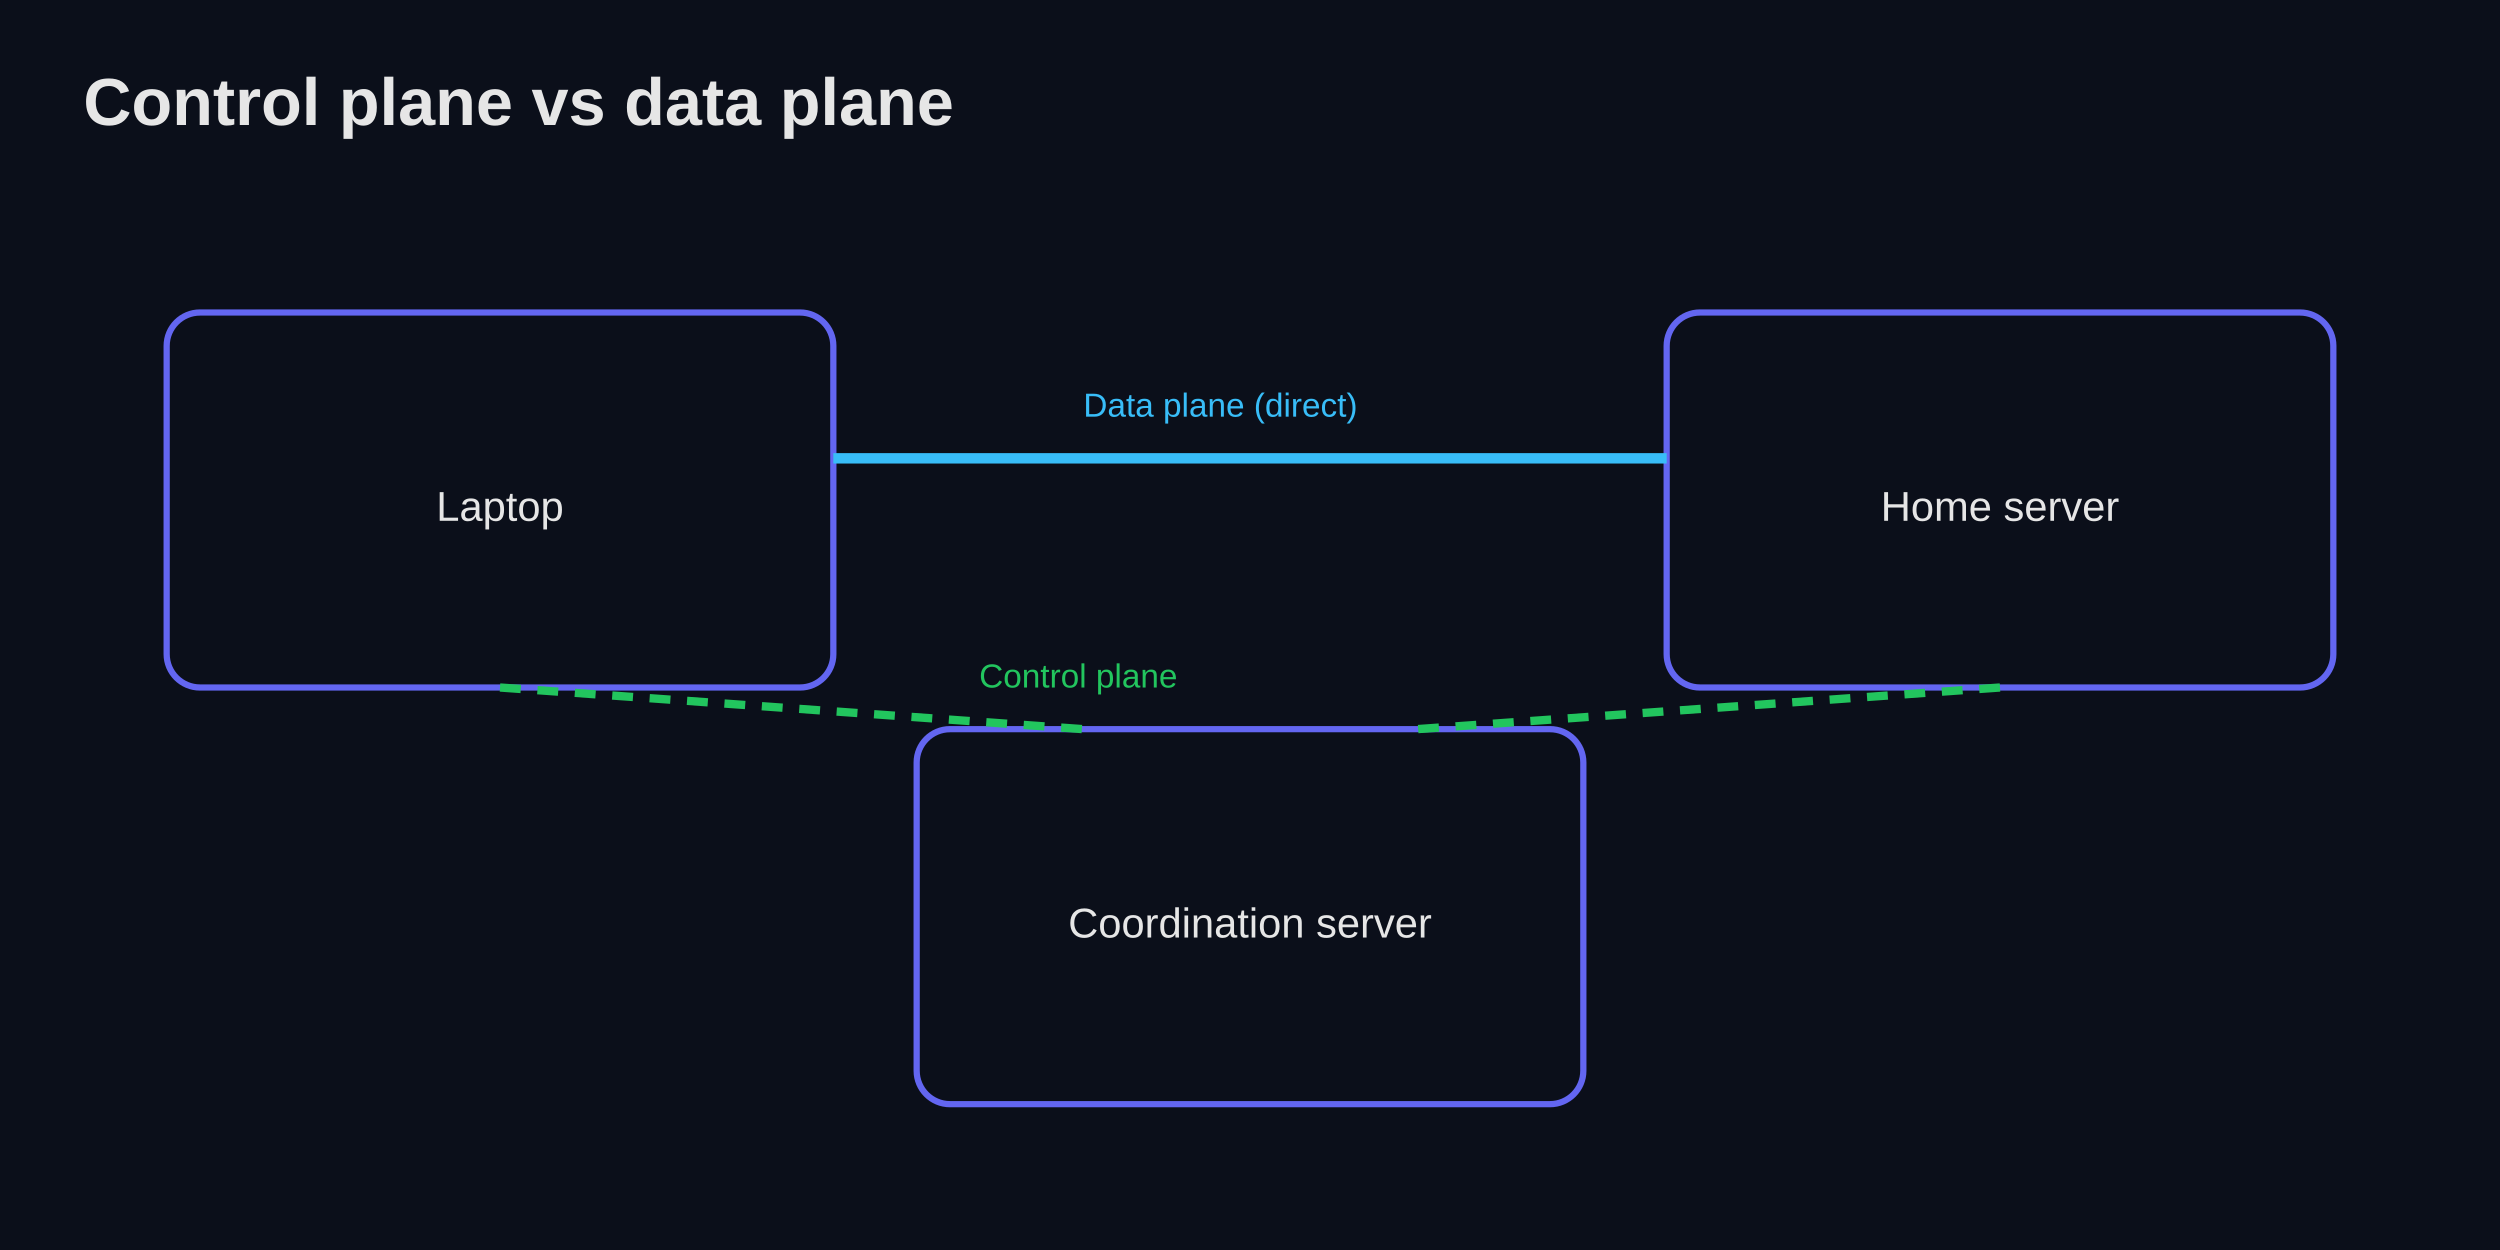
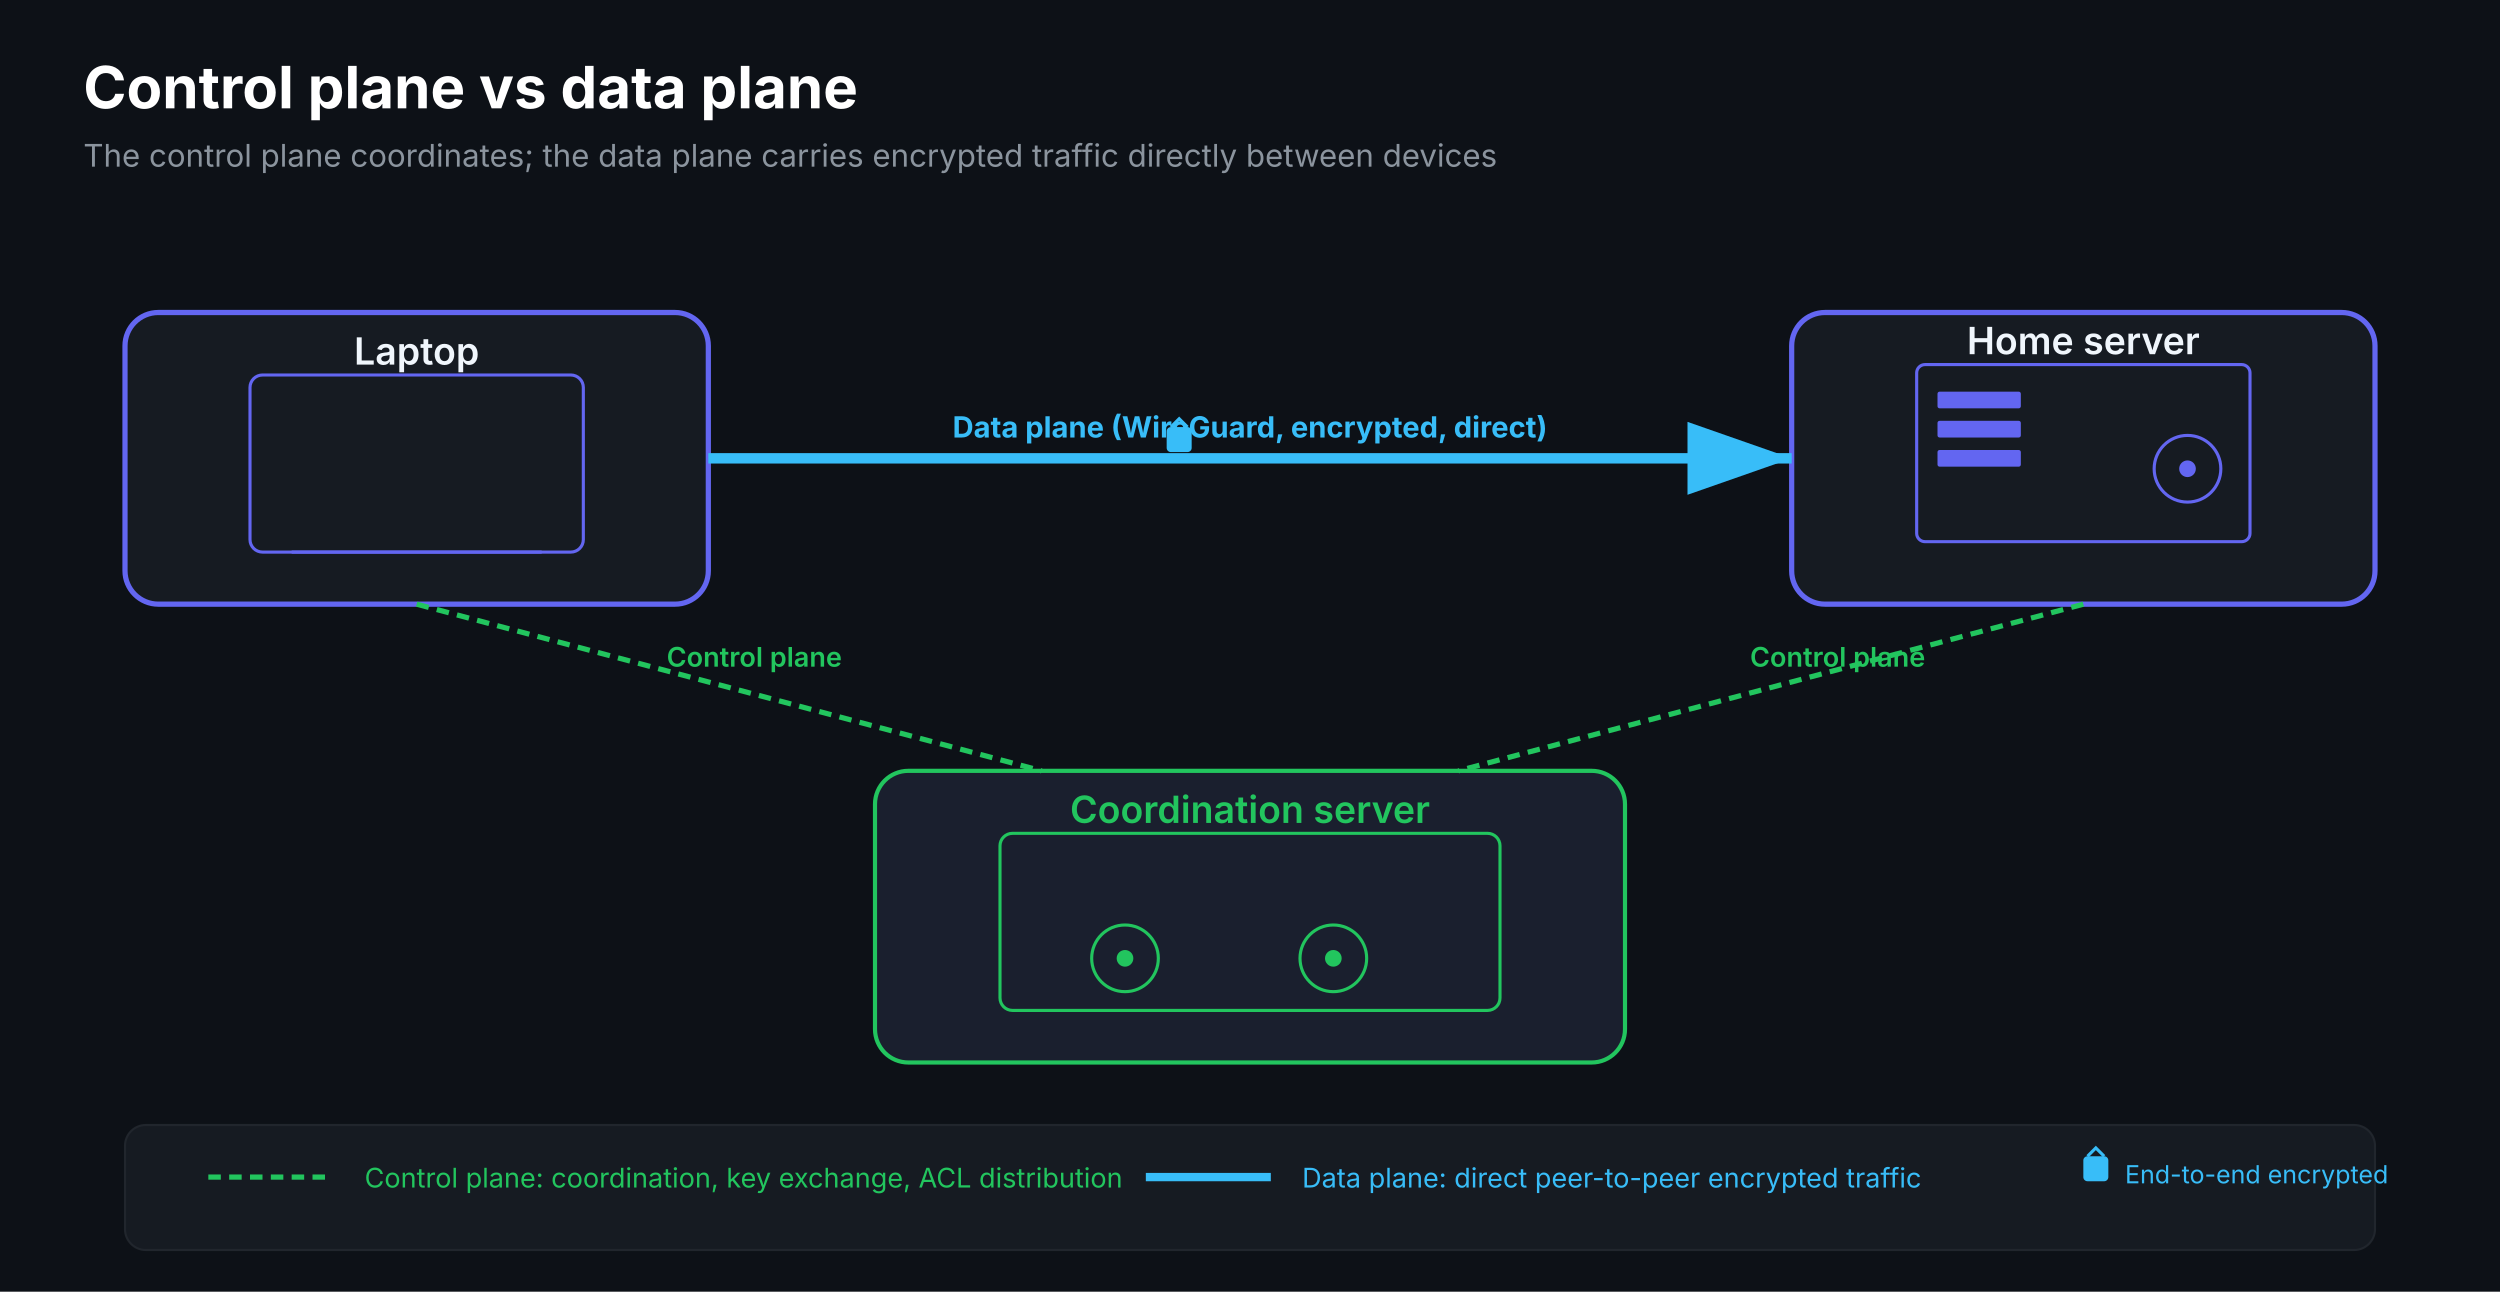
- <svg xmlns="http://www.w3.org/2000/svg" width="1200" height="600" viewBox="0 0 1200 600" role="img" aria-labelledby="title desc">
-   <rect width="1200" height="600" fill="#0b0f1a" />
-   <g font-family="Arial, sans-serif" fill="#e6e6e6">
-     <text x="40" y="60" font-size="32" font-weight="700">Control plane vs data plane</text>
-   </g>
-   <g stroke="#6366f1" stroke-width="3" fill="none">
-     <rect x="80" y="150" width="320" height="180" rx="16" />
-     <rect x="800" y="150" width="320" height="180" rx="16" />
-     <rect x="440" y="350" width="320" height="180" rx="16" />
-   </g>
-   <g font-family="Arial, sans-serif" fill="#e6e6e6" font-size="20" text-anchor="middle">
-     <text x="240" y="250">Laptop</text>
-     <text x="960" y="250">Home server</text>
-     <text x="600" y="450">Coordination server</text>
-   </g>
-   <g stroke="#22c55e" stroke-width="4" fill="none" stroke-dasharray="10 8">
-     <path d="M240 330 L520 350" />
-     <path d="M960 330 L680 350" />
-   </g>
-   <g fill="#22c55e" font-family="Arial, sans-serif" font-size="16">
-     <text x="470" y="330">Control plane</text>
-   </g>
-   <g stroke="#38bdf8" stroke-width="5" fill="none">
-     <path d="M400 220 L800 220" />
-   </g>
-   <g fill="#38bdf8" font-family="Arial, sans-serif" font-size="16">
-     <text x="520" y="200">Data plane (direct)</text>
-   </g>
+ <svg xmlns="http://www.w3.org/2000/svg" width="1200" height="620" viewBox="0 0 1200 620" role="img" aria-labelledby="cp-title cp-desc">
+   <defs>
+     <marker id="arrowBlue" markerWidth="10" markerHeight="7" refX="10" refY="3.5" orient="auto">
+       <polygon points="0 0, 10 3.5, 0 7" fill="#38bdf8" />
+     </marker>
+   </defs>
+   <rect width="1200" height="620" fill="#0d1117" />
+   <text x="40" y="52" font-family="system-ui, -apple-system, sans-serif" font-size="28" font-weight="700" fill="#ffffff">Control plane vs data plane</text>
+   <text x="40" y="80" font-family="system-ui, -apple-system, sans-serif" font-size="15" fill="#8b949e">The control plane coordinates; the data plane carries encrypted traffic directly between devices</text>
+   <rect x="60" y="150" width="280" height="140" rx="16" fill="#161b22" stroke="#6366f1" stroke-width="2.5" />
+   <rect x="120" y="180" width="160" height="85" rx="6" fill="none" stroke="#6366f1" stroke-width="1.5" />
+   <line x1="140" y1="265" x2="260" y2="265" stroke="#6366f1" stroke-width="1.5" />
+   <text x="200" y="175" font-family="system-ui, -apple-system, sans-serif" font-size="18" font-weight="600" fill="#f0f6fc" text-anchor="middle">Laptop</text>
+   <rect x="860" y="150" width="280" height="140" rx="16" fill="#161b22" stroke="#6366f1" stroke-width="2.5" />
+   <rect x="920" y="175" width="160" height="85" rx="4" fill="none" stroke="#6366f1" stroke-width="1.5" />
+   <rect x="930" y="188" width="40" height="8" rx="1" fill="#6366f1" />
+   <rect x="930" y="202" width="40" height="8" rx="1" fill="#6366f1" />
+   <rect x="930" y="216" width="40" height="8" rx="1" fill="#6366f1" />
+   <circle cx="1050" cy="225" r="16" fill="none" stroke="#6366f1" stroke-width="1.5" />
+   <circle cx="1050" cy="225" r="4" fill="#6366f1" />
+   <text x="1000" y="170" font-family="system-ui, -apple-system, sans-serif" font-size="18" font-weight="600" fill="#f0f6fc" text-anchor="middle">Home server</text>
+   <line x1="340" y1="220" x2="860" y2="220" stroke="#38bdf8" stroke-width="5" marker-end="url(#arrowBlue)" />
+   <rect x="560" y="205" width="12" height="12" rx="2" fill="#38bdf8" />
+   <path d="M562 205 l4 -4 l4 4" fill="none" stroke="#38bdf8" stroke-width="1.5" />
+   <text x="600" y="210" font-family="system-ui, -apple-system, sans-serif" font-size="14" font-weight="700" fill="#38bdf8" text-anchor="middle">Data plane (WireGuard, encrypted, direct)</text>
+   <rect x="420" y="370" width="360" height="140" rx="16" fill="#1a1f2e" stroke="#22c55e" stroke-width="2" />
+   <rect x="480" y="400" width="240" height="85" rx="6" fill="none" stroke="#22c55e" stroke-width="1.5" />
+   <circle cx="540" cy="460" r="16" fill="none" stroke="#22c55e" stroke-width="1.5" />
+   <circle cx="540" cy="460" r="4" fill="#22c55e" />
+   <circle cx="640" cy="460" r="16" fill="none" stroke="#22c55e" stroke-width="1.5" />
+   <circle cx="640" cy="460" r="4" fill="#22c55e" />
+   <text x="600" y="395" font-family="system-ui, -apple-system, sans-serif" font-size="18" font-weight="600" fill="#22c55e" text-anchor="middle">Coordination server</text>
+   <line x1="200" y1="290" x2="500" y2="370" stroke="#22c55e" stroke-width="2.5" stroke-dasharray="6 4" />
+   <text x="320" y="320" font-family="system-ui, -apple-system, sans-serif" font-size="13" fill="#22c55e" font-weight="600">Control plane</text>
+   <line x1="1000" y1="290" x2="700" y2="370" stroke="#22c55e" stroke-width="2.5" stroke-dasharray="6 4" />
+   <text x="840" y="320" font-family="system-ui, -apple-system, sans-serif" font-size="13" fill="#22c55e" font-weight="600">Control plane</text>
+   <rect x="60" y="540" width="1080" height="60" rx="10" fill="#161b22" stroke="#21262d" stroke-width="1" />
+   <line x1="100" y1="565" x2="160" y2="565" stroke="#22c55e" stroke-width="2.5" stroke-dasharray="6 4" />
+   <text x="175" y="570" font-family="system-ui, -apple-system, sans-serif" font-size="13" fill="#22c55e">Control plane: coordination, key exchange, ACL distribution</text>
+   <line x1="550" y1="565" x2="610" y2="565" stroke="#38bdf8" stroke-width="4" />
+   <text x="625" y="570" font-family="system-ui, -apple-system, sans-serif" font-size="13" fill="#38bdf8">Data plane: direct peer-to-peer encrypted traffic</text>
+   <rect x="1000" y="555" width="12" height="12" rx="2" fill="#38bdf8" />
+   <path d="M1002 555 l4 -4 l4 4" fill="none" stroke="#38bdf8" stroke-width="1.5" />
+   <text x="1020" y="568" font-family="system-ui, -apple-system, sans-serif" font-size="12" fill="#38bdf8">End-to-end encrypted</text>
</svg>
